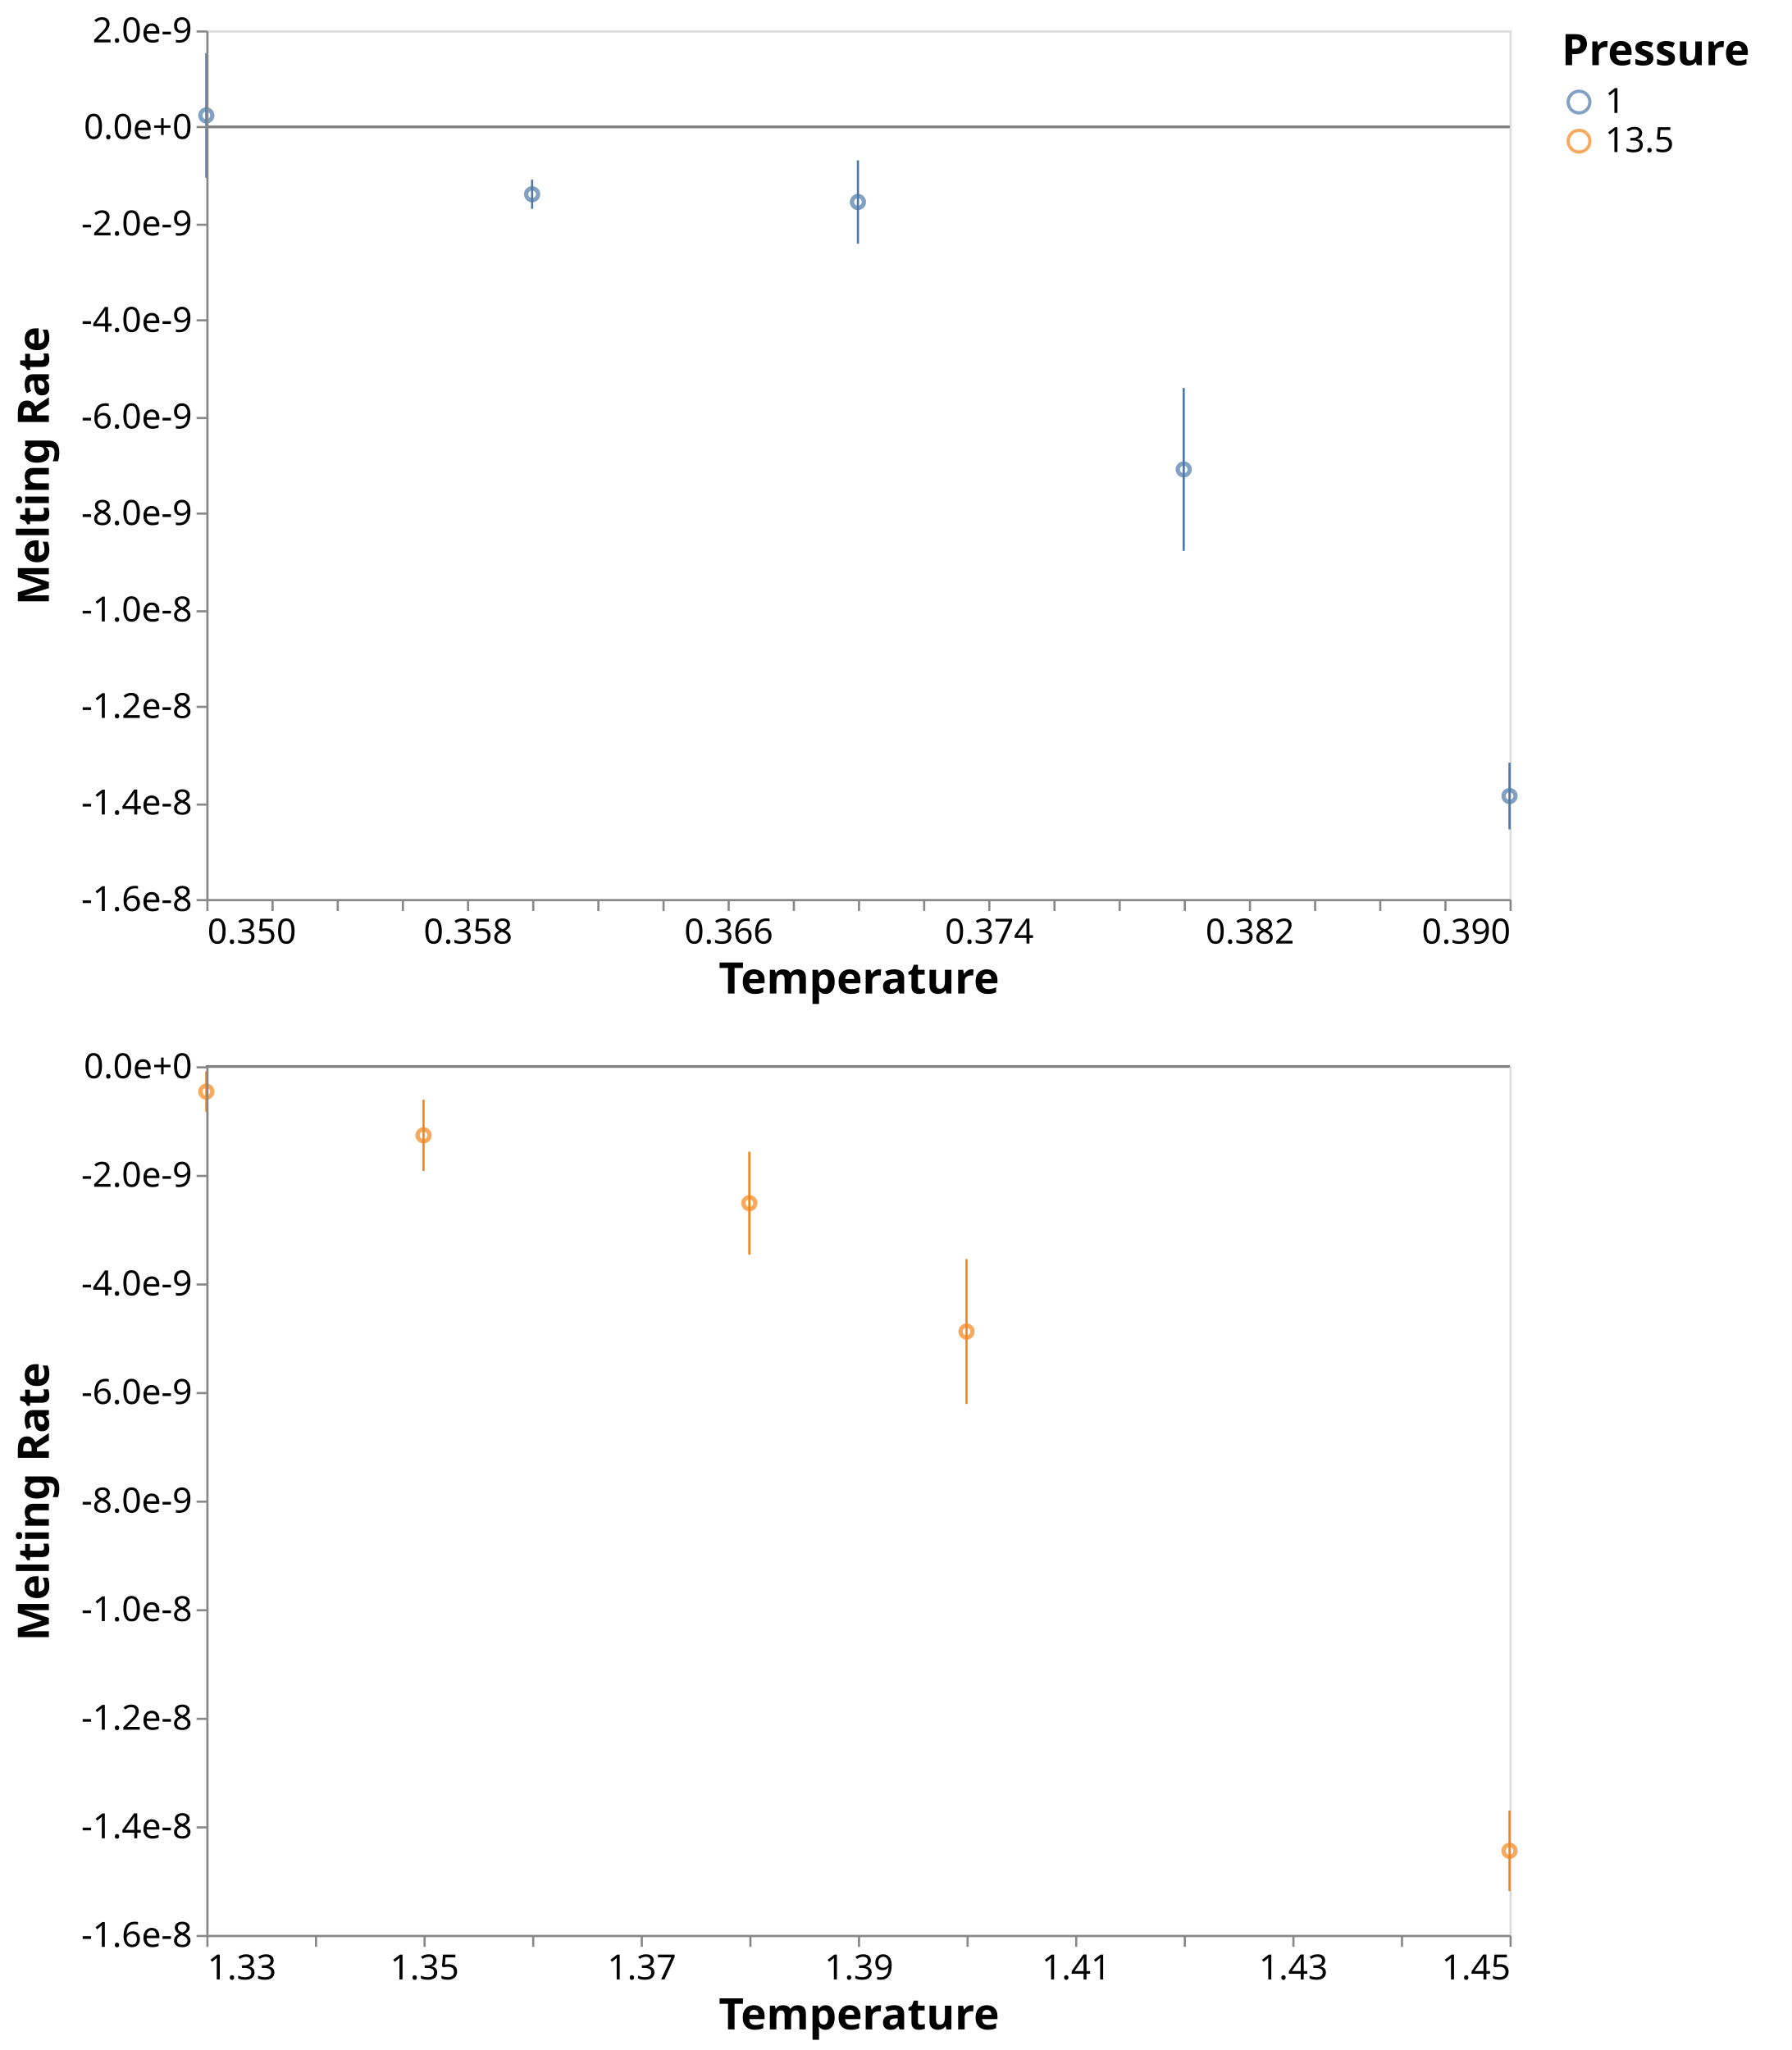
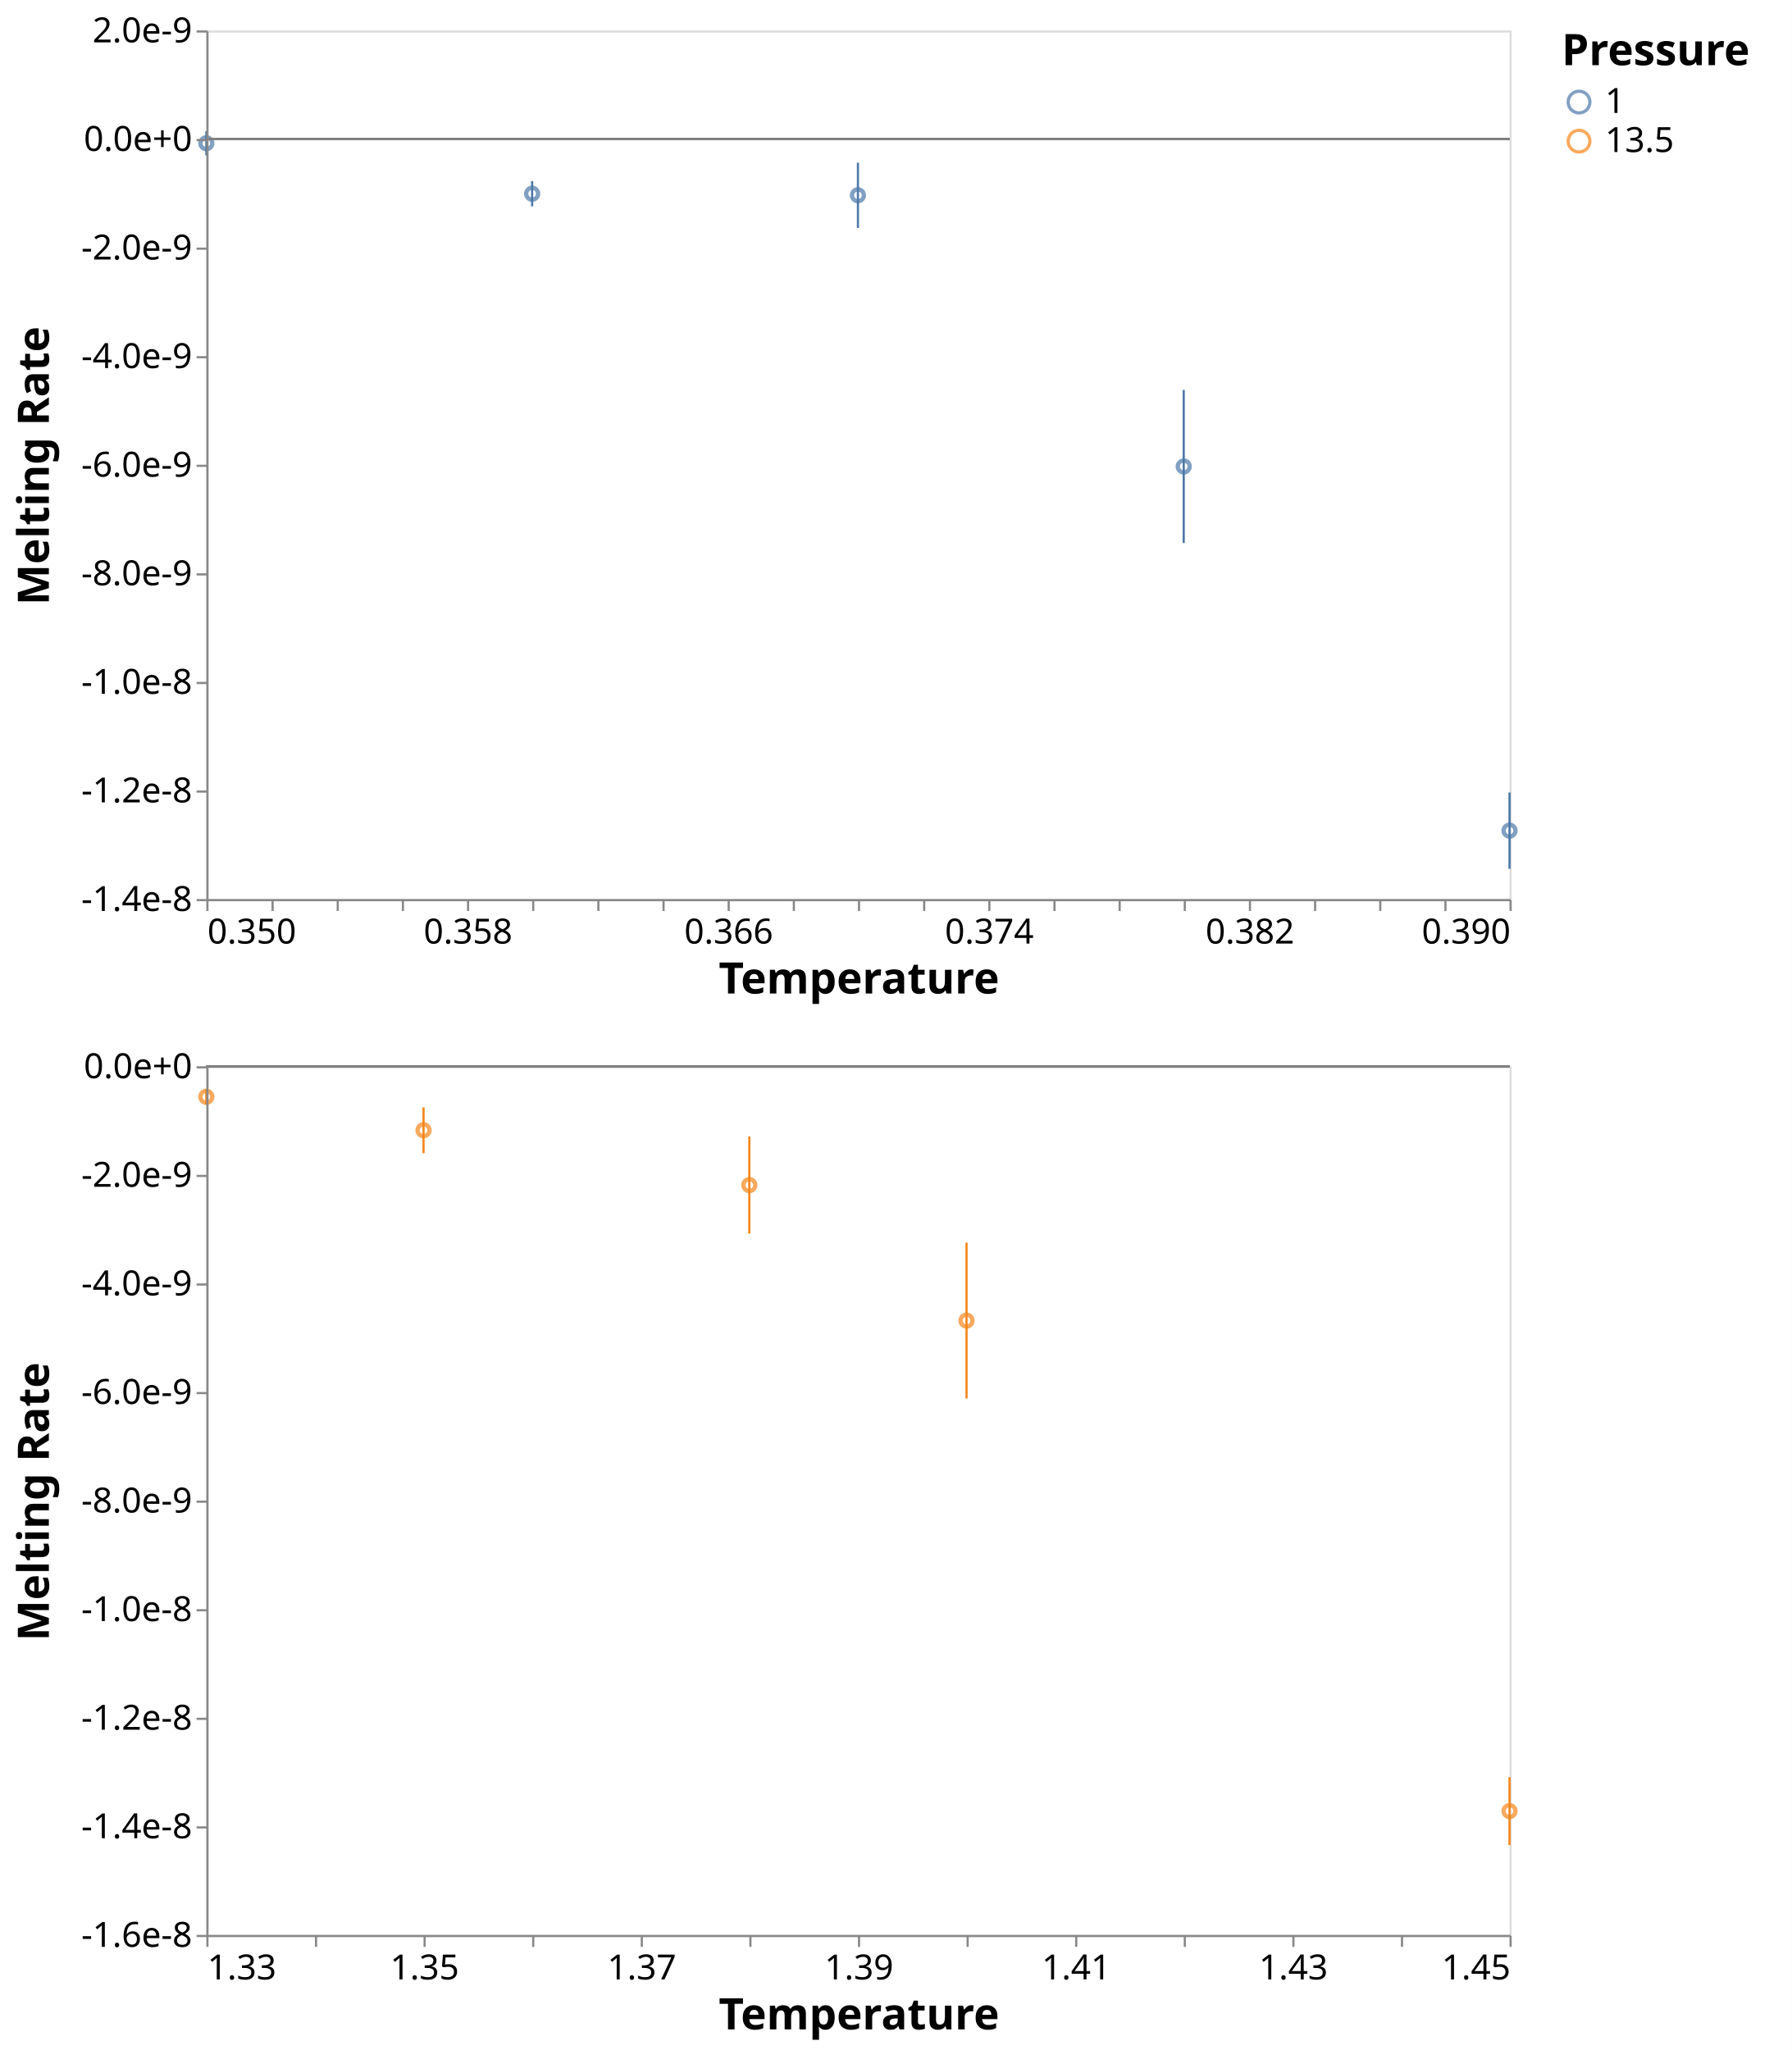
<svg xmlns="http://www.w3.org/2000/svg" class="marks" width="825" height="944" viewBox="0 0 825 944" version="1.1">
  <rect width="825" height="944" style="fill: white;" />
  <g transform="translate(95,14)">
    <g class="mark-group role-frame root">
      <g transform="translate(0,0)">
        <path class="background" d="M0,0h600v0h-600Z" style="fill: none;" />
        <g>
          <g class="mark-group role-scope concat_0_group">
            <g transform="translate(0,0)">
              <path class="background" d="M0.5,0.5h600v400h-600Z" style="fill: none; stroke: #ddd;" />
              <g>
                <g class="mark-symbol role-mark concat_0_layer_0_layer_0_marks">
-                   <path transform="translate(0,39.15375)" d="M2.739,0A2.739,2.739,0,1,1,-2.739,0A2.739,2.739,0,1,1,2.739,0" style="fill: none; stroke: #4c78a8; stroke-width: 2; opacity: 0.7;" />
-                   <path transform="translate(150,75.44396)" d="M2.739,0A2.739,2.739,0,1,1,-2.739,0A2.739,2.739,0,1,1,2.739,0" style="fill: none; stroke: #4c78a8; stroke-width: 2; opacity: 0.7;" />
-                   <path transform="translate(300,79.01465)" d="M2.739,0A2.739,2.739,0,1,1,-2.739,0A2.739,2.739,0,1,1,2.739,0" style="fill: none; stroke: #4c78a8; stroke-width: 2; opacity: 0.7;" />
-                   <path transform="translate(450,202.1668)" d="M2.739,0A2.739,2.739,0,1,1,-2.739,0A2.739,2.739,0,1,1,2.739,0" style="fill: none; stroke: #4c78a8; stroke-width: 2; opacity: 0.7;" />
-                   <path transform="translate(600,352.5656)" d="M2.739,0A2.739,2.739,0,1,1,-2.739,0A2.739,2.739,0,1,1,2.739,0" style="fill: none; stroke: #4c78a8; stroke-width: 2; opacity: 0.7;" />
+                   <path transform="translate(0,51.96238)" d="M2.739,0A2.739,2.739,0,1,1,-2.739,0A2.739,2.739,0,1,1,2.739,0" style="fill: none; stroke: #4c78a8; stroke-width: 2; opacity: 0.7;" />
+                   <path transform="translate(150,75.21216)" d="M2.739,0A2.739,2.739,0,1,1,-2.739,0A2.739,2.739,0,1,1,2.739,0" style="fill: none; stroke: #4c78a8; stroke-width: 2; opacity: 0.7;" />
+                   <path transform="translate(300,75.92134)" d="M2.739,0A2.739,2.739,0,1,1,-2.739,0A2.739,2.739,0,1,1,2.739,0" style="fill: none; stroke: #4c78a8; stroke-width: 2; opacity: 0.7;" />
+                   <path transform="translate(450,200.8178)" d="M2.739,0A2.739,2.739,0,1,1,-2.739,0A2.739,2.739,0,1,1,2.739,0" style="fill: none; stroke: #4c78a8; stroke-width: 2; opacity: 0.7;" />
+                   <path transform="translate(600,368.4987)" d="M2.739,0A2.739,2.739,0,1,1,-2.739,0A2.739,2.739,0,1,1,2.739,0" style="fill: none; stroke: #4c78a8; stroke-width: 2; opacity: 0.7;" />
                </g>
                <g class="mark-rule role-mark concat_0_layer_0_layer_1_marks">
-                   <line transform="translate(0,67.85477)" x2="0" y2="-57.402" style="fill: none; stroke: #4c78a8;" />
-                   <line transform="translate(150,82.15528)" x2="0" y2="-13.423" style="fill: none; stroke: #4c78a8;" />
-                   <line transform="translate(300,98.2158)" x2="0" y2="-38.402" style="fill: none; stroke: #4c78a8;" />
-                   <line transform="translate(450,239.6515)" x2="0" y2="-74.969" style="fill: none; stroke: #4c78a8;" />
-                   <line transform="translate(600,367.9182)" x2="0" y2="-30.705" style="fill: none; stroke: #4c78a8;" />
+                   <line transform="translate(0,57.49983)" x2="0" y2="-11.075" style="fill: none; stroke: #4c78a8;" />
+                   <line transform="translate(150,81.04032)" x2="0" y2="-11.656" style="fill: none; stroke: #4c78a8;" />
+                   <line transform="translate(300,90.94197)" x2="0" y2="-30.041" style="fill: none; stroke: #4c78a8;" />
+                   <line transform="translate(450,236.063)" x2="0" y2="-70.49" style="fill: none; stroke: #4c78a8;" />
+                   <line transform="translate(600,386.0578)" x2="0" y2="-35.118" style="fill: none; stroke: #4c78a8;" />
                </g>
                <g class="mark-rule role-mark concat_0_layer_1_marks">
-                   <line transform="translate(0,44.44444)" x2="600" y2="0" style="fill: none; stroke: grey;" />
-                   <line transform="translate(0,44.44444)" x2="600" y2="0" style="fill: none; stroke: grey;" />
-                   <line transform="translate(0,44.44444)" x2="600" y2="0" style="fill: none; stroke: grey;" />
-                   <line transform="translate(0,44.44444)" x2="600" y2="0" style="fill: none; stroke: grey;" />
-                   <line transform="translate(0,44.44444)" x2="600" y2="0" style="fill: none; stroke: grey;" />
+                   <line transform="translate(0,50)" x2="600" y2="0" style="fill: none; stroke: grey;" />
+                   <line transform="translate(0,50)" x2="600" y2="0" style="fill: none; stroke: grey;" />
+                   <line transform="translate(0,50)" x2="600" y2="0" style="fill: none; stroke: grey;" />
+                   <line transform="translate(0,50)" x2="600" y2="0" style="fill: none; stroke: grey;" />
+                   <line transform="translate(0,50)" x2="600" y2="0" style="fill: none; stroke: grey;" />
                </g>
                <g class="mark-group role-axis">
                  <g transform="translate(0.5,400.5)">
                    <path class="background" d="M0,0h0v0h0Z" style="pointer-events: none; fill: none;" />
                    <g>
                      <g class="mark-rule role-axis-tick" style="pointer-events: none;">
                        <line transform="translate(0,0)" x2="0" y2="5" style="fill: none; stroke: #888; stroke-width: 1; opacity: 1;" />
                        <line transform="translate(30,0)" x2="0" y2="5" style="fill: none; stroke: #888; stroke-width: 1; opacity: 1;" />
                        <line transform="translate(60,0)" x2="0" y2="5" style="fill: none; stroke: #888; stroke-width: 1; opacity: 1;" />
                        <line transform="translate(90,0)" x2="0" y2="5" style="fill: none; stroke: #888; stroke-width: 1; opacity: 1;" />
                        <line transform="translate(120,0)" x2="0" y2="5" style="fill: none; stroke: #888; stroke-width: 1; opacity: 1;" />
                        <line transform="translate(150,0)" x2="0" y2="5" style="fill: none; stroke: #888; stroke-width: 1; opacity: 1;" />
                        <line transform="translate(180,0)" x2="0" y2="5" style="fill: none; stroke: #888; stroke-width: 1; opacity: 1;" />
                        <line transform="translate(210,0)" x2="0" y2="5" style="fill: none; stroke: #888; stroke-width: 1; opacity: 1;" />
                        <line transform="translate(240,0)" x2="0" y2="5" style="fill: none; stroke: #888; stroke-width: 1; opacity: 1;" />
                        <line transform="translate(270,0)" x2="0" y2="5" style="fill: none; stroke: #888; stroke-width: 1; opacity: 1;" />
                        <line transform="translate(300,0)" x2="0" y2="5" style="fill: none; stroke: #888; stroke-width: 1; opacity: 1;" />
                        <line transform="translate(330,0)" x2="0" y2="5" style="fill: none; stroke: #888; stroke-width: 1; opacity: 1;" />
                        <line transform="translate(360,0)" x2="0" y2="5" style="fill: none; stroke: #888; stroke-width: 1; opacity: 1;" />
                        <line transform="translate(390,0)" x2="0" y2="5" style="fill: none; stroke: #888; stroke-width: 1; opacity: 1;" />
                        <line transform="translate(420,0)" x2="0" y2="5" style="fill: none; stroke: #888; stroke-width: 1; opacity: 1;" />
                        <line transform="translate(450,0)" x2="0" y2="5" style="fill: none; stroke: #888; stroke-width: 1; opacity: 1;" />
                        <line transform="translate(480,0)" x2="0" y2="5" style="fill: none; stroke: #888; stroke-width: 1; opacity: 1;" />
                        <line transform="translate(510,0)" x2="0" y2="5" style="fill: none; stroke: #888; stroke-width: 1; opacity: 1;" />
                        <line transform="translate(540,0)" x2="0" y2="5" style="fill: none; stroke: #888; stroke-width: 1; opacity: 1;" />
                        <line transform="translate(570,0)" x2="0" y2="5" style="fill: none; stroke: #888; stroke-width: 1; opacity: 1;" />
                        <line transform="translate(600,0)" x2="0" y2="5" style="fill: none; stroke: #888; stroke-width: 1; opacity: 1;" />
                      </g>
                      <g class="mark-text role-axis-label" style="pointer-events: none;">
                        <text text-anchor="start" transform="translate(0,20)" style="font-family: sans-serif; font-size: 16px; fill: #000; opacity: 1;">0.350</text>
                        <text text-anchor="middle" transform="translate(30,20)" style="font-family: sans-serif; font-size: 16px; fill: #000; opacity: 0;">0.352</text>
                        <text text-anchor="middle" transform="translate(60,20)" style="font-family: sans-serif; font-size: 16px; fill: #000; opacity: 0;">0.354</text>
                        <text text-anchor="middle" transform="translate(90,20)" style="font-family: sans-serif; font-size: 16px; fill: #000; opacity: 0;">0.356</text>
                        <text text-anchor="middle" transform="translate(120,20)" style="font-family: sans-serif; font-size: 16px; fill: #000; opacity: 1;">0.358</text>
                        <text text-anchor="middle" transform="translate(150,20)" style="font-family: sans-serif; font-size: 16px; fill: #000; opacity: 0;">0.360</text>
                        <text text-anchor="middle" transform="translate(180,20)" style="font-family: sans-serif; font-size: 16px; fill: #000; opacity: 0;">0.362</text>
                        <text text-anchor="middle" transform="translate(210,20)" style="font-family: sans-serif; font-size: 16px; fill: #000; opacity: 0;">0.364</text>
                        <text text-anchor="middle" transform="translate(240,20)" style="font-family: sans-serif; font-size: 16px; fill: #000; opacity: 1;">0.366</text>
                        <text text-anchor="middle" transform="translate(270,20)" style="font-family: sans-serif; font-size: 16px; fill: #000; opacity: 0;">0.368</text>
                        <text text-anchor="middle" transform="translate(300,20)" style="font-family: sans-serif; font-size: 16px; fill: #000; opacity: 0;">0.370</text>
                        <text text-anchor="middle" transform="translate(330,20)" style="font-family: sans-serif; font-size: 16px; fill: #000; opacity: 0;">0.372</text>
                        <text text-anchor="middle" transform="translate(360,20)" style="font-family: sans-serif; font-size: 16px; fill: #000; opacity: 1;">0.374</text>
                        <text text-anchor="middle" transform="translate(390,20)" style="font-family: sans-serif; font-size: 16px; fill: #000; opacity: 0;">0.376</text>
                        <text text-anchor="middle" transform="translate(420,20)" style="font-family: sans-serif; font-size: 16px; fill: #000; opacity: 0;">0.378</text>
                        <text text-anchor="middle" transform="translate(450,20)" style="font-family: sans-serif; font-size: 16px; fill: #000; opacity: 0;">0.380</text>
                        <text text-anchor="middle" transform="translate(480,20)" style="font-family: sans-serif; font-size: 16px; fill: #000; opacity: 1;">0.382</text>
                        <text text-anchor="middle" transform="translate(510,20)" style="font-family: sans-serif; font-size: 16px; fill: #000; opacity: 0;">0.384</text>
                        <text text-anchor="middle" transform="translate(540,20)" style="font-family: sans-serif; font-size: 16px; fill: #000; opacity: 0;">0.386</text>
                        <text text-anchor="middle" transform="translate(570,20)" style="font-family: sans-serif; font-size: 16px; fill: #000; opacity: 0;">0.388</text>
                        <text text-anchor="end" transform="translate(600,20)" style="font-family: sans-serif; font-size: 16px; fill: #000; opacity: 1;">0.390</text>
                      </g>
                      <g class="mark-rule role-axis-domain" style="pointer-events: none;">
                        <line transform="translate(0,0)" x2="600" y2="0" style="fill: none; stroke: #888; stroke-width: 1; opacity: 1;" />
                      </g>
                      <g class="mark-text role-axis-title" style="pointer-events: none;">
                        <text text-anchor="middle" transform="translate(300,43)" style="font-family: sans-serif; font-size: 20px; font-weight: bold; fill: #000; opacity: 1;">Temperature</text>
                      </g>
                    </g>
                  </g>
                </g>
                <g class="mark-group role-axis">
                  <g transform="translate(0.5,0.5)">
                    <path class="background" d="M0,0h0v0h0Z" style="pointer-events: none; fill: none;" />
                    <g>
                      <g class="mark-rule role-axis-tick" style="pointer-events: none;">
                        <line transform="translate(0,400)" x2="-5" y2="0" style="fill: none; stroke: #888; stroke-width: 1; opacity: 1;" />
-                         <line transform="translate(0,356)" x2="-5" y2="0" style="fill: none; stroke: #888; stroke-width: 1; opacity: 1;" />
-                         <line transform="translate(0,311)" x2="-5" y2="0" style="fill: none; stroke: #888; stroke-width: 1; opacity: 1;" />
-                         <line transform="translate(0,267)" x2="-5" y2="0" style="fill: none; stroke: #888; stroke-width: 1; opacity: 1;" />
-                         <line transform="translate(0,222)" x2="-5" y2="0" style="fill: none; stroke: #888; stroke-width: 1; opacity: 1;" />
-                         <line transform="translate(0,178)" x2="-5" y2="0" style="fill: none; stroke: #888; stroke-width: 1; opacity: 1;" />
-                         <line transform="translate(0,133)" x2="-5" y2="0" style="fill: none; stroke: #888; stroke-width: 1; opacity: 1;" />
-                         <line transform="translate(0,89)" x2="-5" y2="0" style="fill: none; stroke: #888; stroke-width: 1; opacity: 1;" />
-                         <line transform="translate(0,44)" x2="-5" y2="0" style="fill: none; stroke: #888; stroke-width: 1; opacity: 1;" />
+                         <line transform="translate(0,350)" x2="-5" y2="0" style="fill: none; stroke: #888; stroke-width: 1; opacity: 1;" />
+                         <line transform="translate(0,300)" x2="-5" y2="0" style="fill: none; stroke: #888; stroke-width: 1; opacity: 1;" />
+                         <line transform="translate(0,250)" x2="-5" y2="0" style="fill: none; stroke: #888; stroke-width: 1; opacity: 1;" />
+                         <line transform="translate(0,200)" x2="-5" y2="0" style="fill: none; stroke: #888; stroke-width: 1; opacity: 1;" />
+                         <line transform="translate(0,150)" x2="-5" y2="0" style="fill: none; stroke: #888; stroke-width: 1; opacity: 1;" />
+                         <line transform="translate(0,100)" x2="-5" y2="0" style="fill: none; stroke: #888; stroke-width: 1; opacity: 1;" />
+                         <line transform="translate(0,50)" x2="-5" y2="0" style="fill: none; stroke: #888; stroke-width: 1; opacity: 1;" />
                        <line transform="translate(0,0)" x2="-5" y2="0" style="fill: none; stroke: #888; stroke-width: 1; opacity: 1;" />
                      </g>
                      <g class="mark-text role-axis-label" style="pointer-events: none;">
-                         <text text-anchor="end" transform="translate(-7,405)" style="font-family: sans-serif; font-size: 16px; fill: #000; opacity: 1;">-1.6e-8</text>
-                         <text text-anchor="end" transform="translate(-7,360.5556)" style="font-family: sans-serif; font-size: 16px; fill: #000; opacity: 1;">-1.4e-8</text>
-                         <text text-anchor="end" transform="translate(-7,316.1111)" style="font-family: sans-serif; font-size: 16px; fill: #000; opacity: 1;">-1.2e-8</text>
-                         <text text-anchor="end" transform="translate(-7,271.6667)" style="font-family: sans-serif; font-size: 16px; fill: #000; opacity: 1;">-1.0e-8</text>
-                         <text text-anchor="end" transform="translate(-7,227.2222)" style="font-family: sans-serif; font-size: 16px; fill: #000; opacity: 1;">-8.0e-9</text>
-                         <text text-anchor="end" transform="translate(-7,182.7778)" style="font-family: sans-serif; font-size: 16px; fill: #000; opacity: 1;">-6.0e-9</text>
-                         <text text-anchor="end" transform="translate(-7,138.3333)" style="font-family: sans-serif; font-size: 16px; fill: #000; opacity: 1;">-4.0e-9</text>
-                         <text text-anchor="end" transform="translate(-7,93.88889)" style="font-family: sans-serif; font-size: 16px; fill: #000; opacity: 1;">-2.0e-9</text>
-                         <text text-anchor="end" transform="translate(-7,49.44444)" style="font-family: sans-serif; font-size: 16px; fill: #000; opacity: 1;">0.0e+0</text>
+                         <text text-anchor="end" transform="translate(-7,405)" style="font-family: sans-serif; font-size: 16px; fill: #000; opacity: 1;">-1.4e-8</text>
+                         <text text-anchor="end" transform="translate(-7,355)" style="font-family: sans-serif; font-size: 16px; fill: #000; opacity: 1;">-1.2e-8</text>
+                         <text text-anchor="end" transform="translate(-7,305)" style="font-family: sans-serif; font-size: 16px; fill: #000; opacity: 1;">-1.0e-8</text>
+                         <text text-anchor="end" transform="translate(-7,255)" style="font-family: sans-serif; font-size: 16px; fill: #000; opacity: 1;">-8.0e-9</text>
+                         <text text-anchor="end" transform="translate(-7,205)" style="font-family: sans-serif; font-size: 16px; fill: #000; opacity: 1;">-6.0e-9</text>
+                         <text text-anchor="end" transform="translate(-7,155)" style="font-family: sans-serif; font-size: 16px; fill: #000; opacity: 1;">-4.0e-9</text>
+                         <text text-anchor="end" transform="translate(-7,105)" style="font-family: sans-serif; font-size: 16px; fill: #000; opacity: 1;">-2.0e-9</text>
+                         <text text-anchor="end" transform="translate(-7,55)" style="font-family: sans-serif; font-size: 16px; fill: #000; opacity: 1;">0.0e+0</text>
                        <text text-anchor="end" transform="translate(-7,5)" style="font-family: sans-serif; font-size: 16px; fill: #000; opacity: 1;">2.0e-9</text>
                      </g>
                      <g class="mark-rule role-axis-domain" style="pointer-events: none;">
                        <line transform="translate(0,400)" x2="0" y2="-400" style="fill: none; stroke: #888; stroke-width: 1; opacity: 1;" />
                      </g>
                      <g class="mark-text role-axis-title" style="pointer-events: none;">
                        <text text-anchor="middle" transform="translate(-69,200) rotate(-90) translate(0,-4)" style="font-family: sans-serif; font-size: 20px; font-weight: bold; fill: #000; opacity: 1;">Melting Rate</text>
                      </g>
                    </g>
                  </g>
                </g>
              </g>
            </g>
          </g>
          <g class="mark-group role-scope concat_1_group">
            <g transform="translate(0,477)">
              <path class="background" d="M0.5,0.5h600v400h-600Z" style="fill: none; stroke: #ddd;" />
              <g>
                <g class="mark-symbol role-mark concat_1_layer_0_layer_0_marks">
-                   <path transform="translate(0,11.68512)" d="M2.739,0A2.739,2.739,0,1,1,-2.739,0A2.739,2.739,0,1,1,2.739,0" style="fill: none; stroke: #f58518; stroke-width: 2; opacity: 0.7;" />
-                   <path transform="translate(100,31.80379)" d="M2.739,0A2.739,2.739,0,1,1,-2.739,0A2.739,2.739,0,1,1,2.739,0" style="fill: none; stroke: #f58518; stroke-width: 2; opacity: 0.7;" />
-                   <path transform="translate(250,63.03928)" d="M2.739,0A2.739,2.739,0,1,1,-2.739,0A2.739,2.739,0,1,1,2.739,0" style="fill: none; stroke: #f58518; stroke-width: 2; opacity: 0.7;" />
-                   <path transform="translate(350,122.1569)" d="M2.739,0A2.739,2.739,0,1,1,-2.739,0A2.739,2.739,0,1,1,2.739,0" style="fill: none; stroke: #f58518; stroke-width: 2; opacity: 0.7;" />
-                   <path transform="translate(600,361.289)" d="M2.739,0A2.739,2.739,0,1,1,-2.739,0A2.739,2.739,0,1,1,2.739,0" style="fill: none; stroke: #f58518; stroke-width: 2; opacity: 0.7;" />
+                   <path transform="translate(0,14.06786)" d="M2.739,0A2.739,2.739,0,1,1,-2.739,0A2.739,2.739,0,1,1,2.739,0" style="fill: none; stroke: #f58518; stroke-width: 2; opacity: 0.7;" />
+                   <path transform="translate(100,29.46111)" d="M2.739,0A2.739,2.739,0,1,1,-2.739,0A2.739,2.739,0,1,1,2.739,0" style="fill: none; stroke: #f58518; stroke-width: 2; opacity: 0.7;" />
+                   <path transform="translate(250,54.71362)" d="M2.739,0A2.739,2.739,0,1,1,-2.739,0A2.739,2.739,0,1,1,2.739,0" style="fill: none; stroke: #f58518; stroke-width: 2; opacity: 0.7;" />
+                   <path transform="translate(350,117.1118)" d="M2.739,0A2.739,2.739,0,1,1,-2.739,0A2.739,2.739,0,1,1,2.739,0" style="fill: none; stroke: #f58518; stroke-width: 2; opacity: 0.7;" />
+                   <path transform="translate(600,342.9796)" d="M2.739,0A2.739,2.739,0,1,1,-2.739,0A2.739,2.739,0,1,1,2.739,0" style="fill: none; stroke: #f58518; stroke-width: 2; opacity: 0.7;" />
                </g>
                <g class="mark-rule role-mark concat_1_layer_0_layer_1_marks">
-                   <line transform="translate(0,21.03718)" x2="0" y2="-18.704" style="fill: none; stroke: #f58518;" />
-                   <line transform="translate(100,48.1977)" x2="0" y2="-32.788" style="fill: none; stroke: #f58518;" />
-                   <line transform="translate(250,86.72216)" x2="0" y2="-47.366" style="fill: none; stroke: #f58518;" />
-                   <line transform="translate(350,155.5357)" x2="0" y2="-66.758" style="fill: none; stroke: #f58518;" />
-                   <line transform="translate(600,379.8549)" x2="0" y2="-37.132" style="fill: none; stroke: #f58518;" />
+                   <line transform="translate(0,17.63997)" x2="0" y2="-7.144" style="fill: none; stroke: #f58518;" />
+                   <line transform="translate(100,40.00706)" x2="0" y2="-21.092" style="fill: none; stroke: #f58518;" />
+                   <line transform="translate(250,77.05585)" x2="0" y2="-44.684" style="fill: none; stroke: #f58518;" />
+                   <line transform="translate(350,152.9948)" x2="0" y2="-71.766" style="fill: none; stroke: #f58518;" />
+                   <line transform="translate(600,358.6024)" x2="0" y2="-31.246" style="fill: none; stroke: #f58518;" />
                </g>
                <g class="mark-rule role-mark concat_1_layer_1_marks">
                  <line transform="translate(0,0)" x2="600" y2="0" style="fill: none; stroke: grey;" />
                  <line transform="translate(0,0)" x2="600" y2="0" style="fill: none; stroke: grey;" />
                  <line transform="translate(0,0)" x2="600" y2="0" style="fill: none; stroke: grey;" />
                  <line transform="translate(0,0)" x2="600" y2="0" style="fill: none; stroke: grey;" />
                  <line transform="translate(0,0)" x2="600" y2="0" style="fill: none; stroke: grey;" />
                </g>
                <g class="mark-group role-axis">
                  <g transform="translate(0.5,400.5)">
                    <path class="background" d="M0,0h0v0h0Z" style="pointer-events: none; fill: none;" />
                    <g>
                      <g class="mark-rule role-axis-tick" style="pointer-events: none;">
                        <line transform="translate(0,0)" x2="0" y2="5" style="fill: none; stroke: #888; stroke-width: 1; opacity: 1;" />
                        <line transform="translate(50,0)" x2="0" y2="5" style="fill: none; stroke: #888; stroke-width: 1; opacity: 1;" />
                        <line transform="translate(100,0)" x2="0" y2="5" style="fill: none; stroke: #888; stroke-width: 1; opacity: 1;" />
                        <line transform="translate(150,0)" x2="0" y2="5" style="fill: none; stroke: #888; stroke-width: 1; opacity: 1;" />
                        <line transform="translate(200,0)" x2="0" y2="5" style="fill: none; stroke: #888; stroke-width: 1; opacity: 1;" />
                        <line transform="translate(250,0)" x2="0" y2="5" style="fill: none; stroke: #888; stroke-width: 1; opacity: 1;" />
                        <line transform="translate(300,0)" x2="0" y2="5" style="fill: none; stroke: #888; stroke-width: 1; opacity: 1;" />
                        <line transform="translate(350,0)" x2="0" y2="5" style="fill: none; stroke: #888; stroke-width: 1; opacity: 1;" />
                        <line transform="translate(400,0)" x2="0" y2="5" style="fill: none; stroke: #888; stroke-width: 1; opacity: 1;" />
                        <line transform="translate(450,0)" x2="0" y2="5" style="fill: none; stroke: #888; stroke-width: 1; opacity: 1;" />
                        <line transform="translate(500,0)" x2="0" y2="5" style="fill: none; stroke: #888; stroke-width: 1; opacity: 1;" />
                        <line transform="translate(550,0)" x2="0" y2="5" style="fill: none; stroke: #888; stroke-width: 1; opacity: 1;" />
                        <line transform="translate(600,0)" x2="0" y2="5" style="fill: none; stroke: #888; stroke-width: 1; opacity: 1;" />
                      </g>
                      <g class="mark-text role-axis-label" style="pointer-events: none;">
                        <text text-anchor="start" transform="translate(0,20)" style="font-family: sans-serif; font-size: 16px; fill: #000; opacity: 1;">1.33</text>
                        <text text-anchor="middle" transform="translate(50,20)" style="font-family: sans-serif; font-size: 16px; fill: #000; opacity: 0;">1.34</text>
                        <text text-anchor="middle" transform="translate(100,20)" style="font-family: sans-serif; font-size: 16px; fill: #000; opacity: 1;">1.35</text>
                        <text text-anchor="middle" transform="translate(150,20)" style="font-family: sans-serif; font-size: 16px; fill: #000; opacity: 0;">1.36</text>
                        <text text-anchor="middle" transform="translate(200,20)" style="font-family: sans-serif; font-size: 16px; fill: #000; opacity: 1;">1.37</text>
                        <text text-anchor="middle" transform="translate(250,20)" style="font-family: sans-serif; font-size: 16px; fill: #000; opacity: 0;">1.38</text>
                        <text text-anchor="middle" transform="translate(300,20)" style="font-family: sans-serif; font-size: 16px; fill: #000; opacity: 1;">1.39</text>
                        <text text-anchor="middle" transform="translate(350,20)" style="font-family: sans-serif; font-size: 16px; fill: #000; opacity: 0;">1.40</text>
                        <text text-anchor="middle" transform="translate(400,20)" style="font-family: sans-serif; font-size: 16px; fill: #000; opacity: 1;">1.41</text>
                        <text text-anchor="middle" transform="translate(450,20)" style="font-family: sans-serif; font-size: 16px; fill: #000; opacity: 0;">1.42</text>
                        <text text-anchor="middle" transform="translate(500,20)" style="font-family: sans-serif; font-size: 16px; fill: #000; opacity: 1;">1.43</text>
                        <text text-anchor="middle" transform="translate(550,20)" style="font-family: sans-serif; font-size: 16px; fill: #000; opacity: 0;">1.44</text>
                        <text text-anchor="end" transform="translate(600,20)" style="font-family: sans-serif; font-size: 16px; fill: #000; opacity: 1;">1.45</text>
                      </g>
                      <g class="mark-rule role-axis-domain" style="pointer-events: none;">
                        <line transform="translate(0,0)" x2="600" y2="0" style="fill: none; stroke: #888; stroke-width: 1; opacity: 1;" />
                      </g>
                      <g class="mark-text role-axis-title" style="pointer-events: none;">
                        <text text-anchor="middle" transform="translate(300,43)" style="font-family: sans-serif; font-size: 20px; font-weight: bold; fill: #000; opacity: 1;">Temperature</text>
                      </g>
                    </g>
                  </g>
                </g>
                <g class="mark-group role-axis">
                  <g transform="translate(0.5,0.5)">
                    <path class="background" d="M0,0h0v0h0Z" style="pointer-events: none; fill: none;" />
                    <g>
                      <g class="mark-rule role-axis-tick" style="pointer-events: none;">
                        <line transform="translate(0,400)" x2="-5" y2="0" style="fill: none; stroke: #888; stroke-width: 1; opacity: 1;" />
                        <line transform="translate(0,350)" x2="-5" y2="0" style="fill: none; stroke: #888; stroke-width: 1; opacity: 1;" />
                        <line transform="translate(0,300)" x2="-5" y2="0" style="fill: none; stroke: #888; stroke-width: 1; opacity: 1;" />
                        <line transform="translate(0,250)" x2="-5" y2="0" style="fill: none; stroke: #888; stroke-width: 1; opacity: 1;" />
                        <line transform="translate(0,200)" x2="-5" y2="0" style="fill: none; stroke: #888; stroke-width: 1; opacity: 1;" />
                        <line transform="translate(0,150)" x2="-5" y2="0" style="fill: none; stroke: #888; stroke-width: 1; opacity: 1;" />
                        <line transform="translate(0,100)" x2="-5" y2="0" style="fill: none; stroke: #888; stroke-width: 1; opacity: 1;" />
                        <line transform="translate(0,50)" x2="-5" y2="0" style="fill: none; stroke: #888; stroke-width: 1; opacity: 1;" />
                        <line transform="translate(0,0)" x2="-5" y2="0" style="fill: none; stroke: #888; stroke-width: 1; opacity: 1;" />
                      </g>
                      <g class="mark-text role-axis-label" style="pointer-events: none;">
                        <text text-anchor="end" transform="translate(-7,405)" style="font-family: sans-serif; font-size: 16px; fill: #000; opacity: 1;">-1.6e-8</text>
                        <text text-anchor="end" transform="translate(-7,355)" style="font-family: sans-serif; font-size: 16px; fill: #000; opacity: 1;">-1.4e-8</text>
                        <text text-anchor="end" transform="translate(-7,305)" style="font-family: sans-serif; font-size: 16px; fill: #000; opacity: 1;">-1.2e-8</text>
                        <text text-anchor="end" transform="translate(-7,255)" style="font-family: sans-serif; font-size: 16px; fill: #000; opacity: 1;">-1.0e-8</text>
                        <text text-anchor="end" transform="translate(-7,205)" style="font-family: sans-serif; font-size: 16px; fill: #000; opacity: 1;">-8.0e-9</text>
                        <text text-anchor="end" transform="translate(-7,155)" style="font-family: sans-serif; font-size: 16px; fill: #000; opacity: 1;">-6.0e-9</text>
                        <text text-anchor="end" transform="translate(-7,105)" style="font-family: sans-serif; font-size: 16px; fill: #000; opacity: 1;">-4.0e-9</text>
                        <text text-anchor="end" transform="translate(-7,55)" style="font-family: sans-serif; font-size: 16px; fill: #000; opacity: 1;">-2.0e-9</text>
                        <text text-anchor="end" transform="translate(-7,5)" style="font-family: sans-serif; font-size: 16px; fill: #000; opacity: 1;">0.0e+0</text>
                      </g>
                      <g class="mark-rule role-axis-domain" style="pointer-events: none;">
                        <line transform="translate(0,400)" x2="0" y2="-400" style="fill: none; stroke: #888; stroke-width: 1; opacity: 1;" />
                      </g>
                      <g class="mark-text role-axis-title" style="pointer-events: none;">
                        <text text-anchor="middle" transform="translate(-69,200) rotate(-90) translate(0,-4)" style="font-family: sans-serif; font-size: 20px; font-weight: bold; fill: #000; opacity: 1;">Melting Rate</text>
                      </g>
                    </g>
                  </g>
                </g>
              </g>
            </g>
          </g>
          <g class="mark-group role-legend">
            <g transform="translate(624,0)">
              <path class="background" d="M0,0h101v59h-101Z" style="pointer-events: none; fill: none;" />
              <g>
                <g class="mark-group role-legend-entry">
                  <g transform="translate(0,25)">
                    <path class="background" d="M0,0h0v0h0Z" style="pointer-events: none; fill: none;" />
                    <g>
                      <g class="mark-group role-scope">
                        <g transform="translate(0,0)">
                          <path class="background" d="M0,0h55v16h-55Z" style="pointer-events: none; fill: none; opacity: 1;" />
                          <g>
                            <g class="mark-symbol role-legend-symbol" style="pointer-events: none;">
                              <path transform="translate(8,8)" d="M5,0A5,5,0,1,1,-5,0A5,5,0,1,1,5,0" style="fill: none; stroke: #4c78a8; stroke-width: 1.5; opacity: 0.7;" />
                            </g>
                            <g class="mark-text role-legend-label" style="pointer-events: none;">
                              <text text-anchor="start" transform="translate(20,13)" style="font-family: sans-serif; font-size: 16px; fill: #000; opacity: 1;">1</text>
                            </g>
                          </g>
                        </g>
                        <g transform="translate(0,18)">
                          <path class="background" d="M0,0h55v16h-55Z" style="pointer-events: none; fill: none; opacity: 1;" />
                          <g>
                            <g class="mark-symbol role-legend-symbol" style="pointer-events: none;">
                              <path transform="translate(8,8)" d="M5,0A5,5,0,1,1,-5,0A5,5,0,1,1,5,0" style="fill: none; stroke: #f58518; stroke-width: 1.5; opacity: 0.7;" />
                            </g>
                            <g class="mark-text role-legend-label" style="pointer-events: none;">
                              <text text-anchor="start" transform="translate(20,13)" style="font-family: sans-serif; font-size: 16px; fill: #000; opacity: 1;">13.5</text>
                            </g>
                          </g>
                        </g>
                      </g>
                    </g>
                  </g>
                </g>
                <g class="mark-text role-legend-title" style="pointer-events: none;">
                  <text text-anchor="start" transform="translate(0,16)" style="font-family: sans-serif; font-size: 20px; font-weight: bold; fill: #000; opacity: 1;">Pressure</text>
                </g>
              </g>
            </g>
          </g>
        </g>
      </g>
    </g>
  </g>
</svg>
